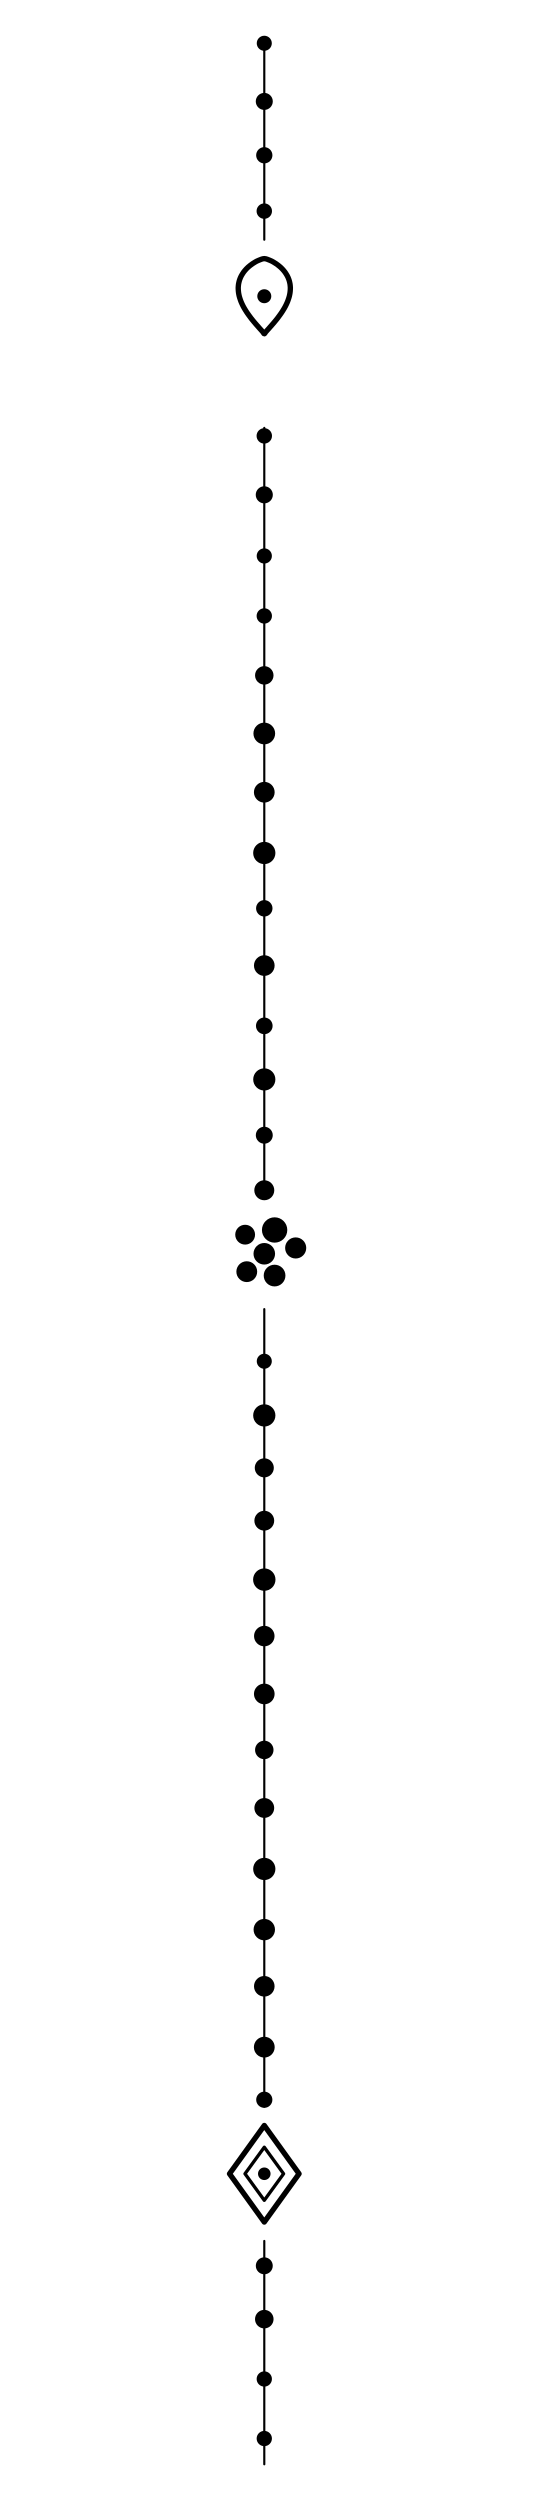
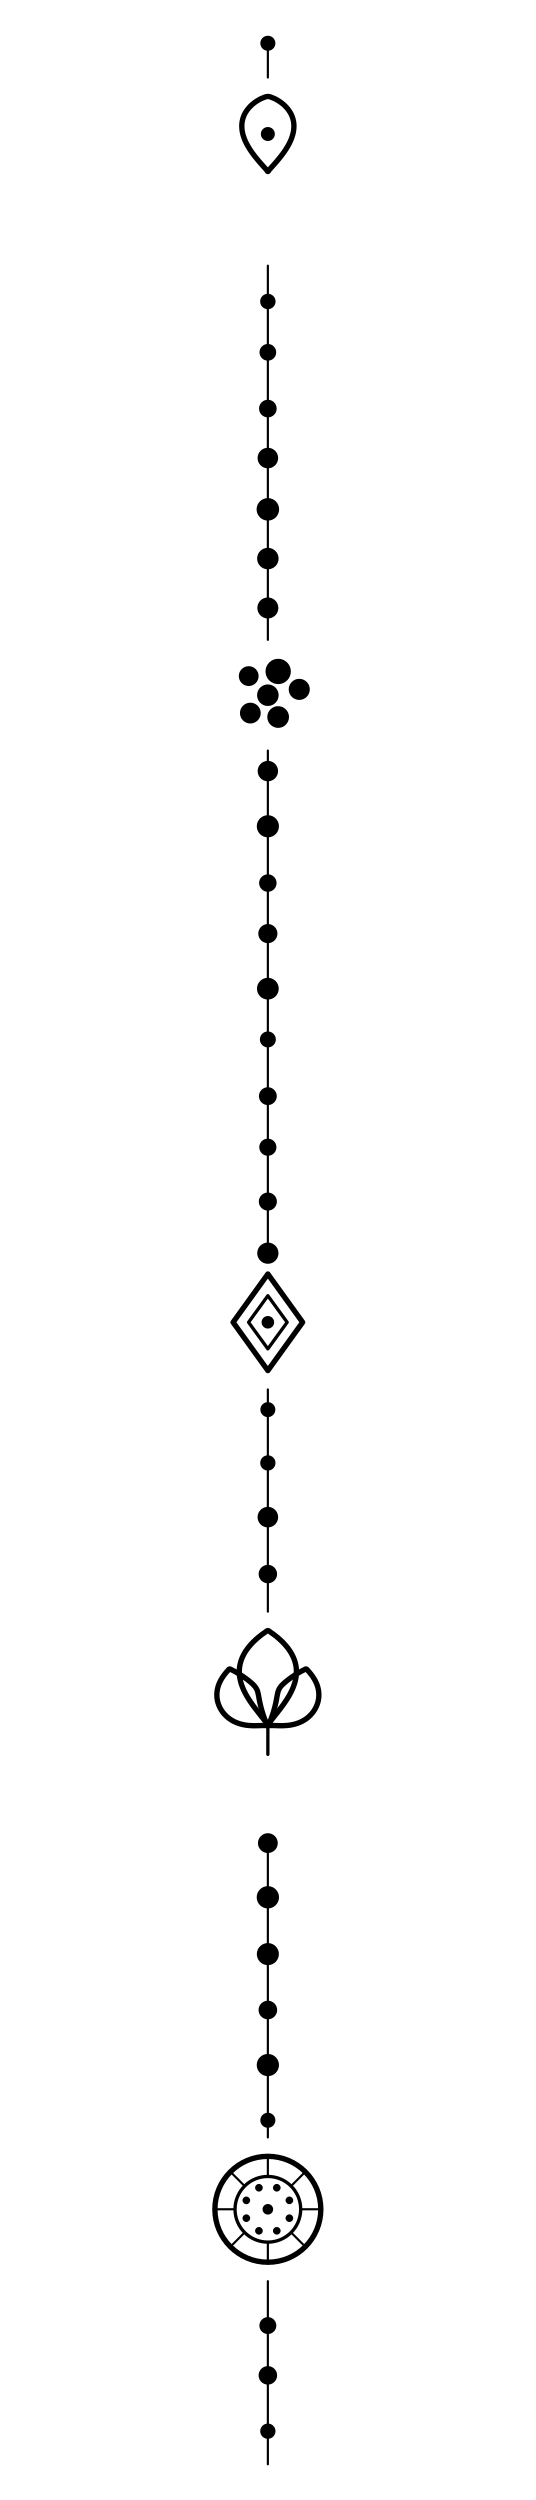
<svg xmlns="http://www.w3.org/2000/svg" viewBox="0 0 150 700" width="150" height="700">
-   <g transform="translate(74,-9.07) scale(1.0592)" fill="none" stroke="#000000" stroke-linecap="round" stroke-linejoin="round">
+   <g transform="translate(75,-9.07) scale(1.0592)" fill="none" stroke="#000000" stroke-linecap="round" stroke-linejoin="round">
    <g stroke-width="1.416">
-       <path d="M0,96.8 C0.12,96.8 0.23,96.5 0.36,96.35 C0.48,96.2 0.62,96.05 0.75,95.9 C0.89,95.75 1.02,95.6 1.16,95.45 C1.29,95.29 1.43,95.14 1.56,94.99 C1.69,94.84 1.83,94.69 1.96,94.54 C2.09,94.39 2.22,94.24 2.35,94.09 C2.48,93.94 2.61,93.79 2.73,93.64 C2.86,93.49 2.98,93.34 3.1,93.19 C3.22,93.04 3.34,92.89 3.46,92.74 C3.58,92.59 3.69,92.43 3.8,92.28 C3.92,92.13 4.03,91.98 4.13,91.83 C4.24,91.68 4.35,91.53 4.45,91.38 C4.55,91.23 4.65,91.08 4.75,90.93 C4.85,90.78 4.94,90.63 5.03,90.48 C5.12,90.33 5.21,90.18 5.3,90.03 C5.38,89.88 5.47,89.73 5.55,89.58 C5.63,89.42 5.7,89.27 5.78,89.12 C5.85,88.97 5.92,88.82 5.99,88.67 C6.05,88.52 6.12,88.37 6.18,88.22 C6.24,88.07 6.29,87.92 6.34,87.77 C6.4,87.62 6.45,87.47 6.49,87.32 C6.54,87.17 6.58,87.02 6.62,86.87 C6.66,86.72 6.69,86.56 6.72,86.41 C6.75,86.26 6.78,86.11 6.8,85.96 C6.82,85.81 6.84,85.66 6.85,85.51 C6.87,85.36 6.88,85.21 6.88,85.06 C6.89,84.91 6.89,84.76 6.89,84.61 C6.88,84.46 6.87,84.31 6.86,84.16 C6.85,84.01 6.83,83.86 6.81,83.7 C6.78,83.55 6.76,83.4 6.72,83.25 C6.69,83.1 6.65,82.95 6.61,82.8 C6.56,82.65 6.51,82.5 6.46,82.35 C6.4,82.2 6.34,82.05 6.28,81.9 C6.21,81.75 6.14,81.6 6.06,81.45 C5.98,81.3 5.89,81.15 5.79,81 C5.7,80.84 5.6,80.69 5.49,80.54 C5.38,80.39 5.27,80.24 5.14,80.09 C5.01,79.94 4.88,79.79 4.74,79.64 C4.59,79.49 4.44,79.34 4.28,79.19 C4.11,79.04 3.93,78.89 3.74,78.74 C3.55,78.59 3.35,78.44 3.13,78.29 C2.9,78.14 2.67,77.99 2.4,77.83 C2.13,77.68 1.89,77.53 1.49,77.38 C1.09,77.23 0.5,76.93 0,76.93 C-0.5,76.93 -1.09,77.23 -1.49,77.38 C-1.89,77.53 -2.13,77.68 -2.4,77.83 C-2.67,77.99 -2.9,78.14 -3.13,78.29 C-3.35,78.44 -3.55,78.59 -3.74,78.74 C-3.93,78.89 -4.11,79.04 -4.28,79.19 C-4.44,79.34 -4.59,79.49 -4.74,79.64 C-4.88,79.79 -5.01,79.94 -5.14,80.09 C-5.27,80.24 -5.38,80.39 -5.49,80.54 C-5.6,80.69 -5.7,80.84 -5.79,81 C-5.89,81.15 -5.98,81.3 -6.06,81.45 C-6.14,81.6 -6.21,81.75 -6.28,81.9 C-6.34,82.05 -6.4,82.2 -6.46,82.35 C-6.51,82.5 -6.56,82.65 -6.61,82.8 C-6.65,82.95 -6.69,83.1 -6.72,83.25 C-6.76,83.4 -6.78,83.55 -6.81,83.7 C-6.83,83.86 -6.85,84.01 -6.86,84.16 C-6.87,84.31 -6.88,84.46 -6.89,84.61 C-6.89,84.76 -6.89,84.91 -6.88,85.06 C-6.88,85.21 -6.87,85.36 -6.85,85.51 C-6.84,85.66 -6.82,85.81 -6.8,85.96 C-6.78,86.11 -6.75,86.26 -6.72,86.41 C-6.69,86.56 -6.66,86.72 -6.62,86.87 C-6.58,87.02 -6.54,87.17 -6.49,87.32 C-6.45,87.47 -6.4,87.62 -6.34,87.77 C-6.29,87.92 -6.24,88.07 -6.18,88.22 C-6.12,88.37 -6.05,88.52 -5.99,88.67 C-5.92,88.82 -5.85,88.97 -5.78,89.12 C-5.7,89.27 -5.63,89.42 -5.55,89.58 C-5.47,89.73 -5.38,89.88 -5.3,90.03 C-5.21,90.18 -5.12,90.33 -5.03,90.48 C-4.94,90.63 -4.85,90.78 -4.75,90.93 C-4.65,91.08 -4.55,91.23 -4.45,91.38 C-4.35,91.53 -4.24,91.68 -4.13,91.83 C-4.03,91.98 -3.92,92.13 -3.8,92.28 C-3.69,92.43 -3.58,92.59 -3.46,92.74 C-3.34,92.89 -3.22,93.04 -3.1,93.19 C-2.98,93.34 -2.86,93.49 -2.73,93.64 C-2.61,93.79 -2.48,93.94 -2.35,94.09 C-2.22,94.24 -2.09,94.39 -1.96,94.54 C-1.83,94.69 -1.69,94.84 -1.56,94.99 C-1.43,95.14 -1.29,95.29 -1.16,95.45 C-1.02,95.6 -0.89,95.75 -0.75,95.9 C-0.62,96.05 -0.48,96.2 -0.36,96.35 C-0.23,96.5 -0.12,96.8 0,96.8 Z" />
-       <path d="M0,570.44 L9.19,583.2 L0,595.96 L-9.19,583.2 Z" />
+       <path d="M0,53.92 C0.12,53.92 0.23,53.62 0.36,53.47 C0.48,53.32 0.62,53.17 0.75,53.02 C0.89,52.87 1.02,52.72 1.16,52.57 C1.29,52.42 1.43,52.27 1.56,52.12 C1.69,51.97 1.83,51.82 1.96,51.67 C2.09,51.52 2.22,51.37 2.35,51.22 C2.48,51.07 2.61,50.91 2.73,50.76 C2.86,50.61 2.98,50.46 3.1,50.31 C3.22,50.16 3.34,50.01 3.46,49.86 C3.58,49.71 3.69,49.56 3.8,49.41 C3.92,49.26 4.03,49.11 4.13,48.96 C4.24,48.81 4.35,48.66 4.45,48.51 C4.55,48.36 4.65,48.21 4.75,48.05 C4.85,47.9 4.94,47.75 5.03,47.6 C5.12,47.45 5.21,47.3 5.3,47.15 C5.38,47 5.47,46.85 5.55,46.7 C5.63,46.55 5.7,46.4 5.78,46.25 C5.85,46.1 5.92,45.95 5.99,45.8 C6.05,45.65 6.12,45.5 6.18,45.35 C6.24,45.19 6.29,45.04 6.34,44.89 C6.4,44.74 6.45,44.59 6.49,44.44 C6.54,44.29 6.58,44.14 6.62,43.99 C6.66,43.84 6.69,43.69 6.72,43.54 C6.75,43.39 6.78,43.24 6.8,43.09 C6.82,42.94 6.84,42.79 6.85,42.64 C6.87,42.49 6.88,42.33 6.88,42.18 C6.89,42.03 6.89,41.88 6.89,41.73 C6.88,41.58 6.87,41.43 6.86,41.28 C6.85,41.13 6.83,40.98 6.81,40.83 C6.78,40.68 6.76,40.53 6.72,40.38 C6.69,40.23 6.65,40.08 6.61,39.93 C6.56,39.78 6.51,39.63 6.46,39.48 C6.4,39.32 6.34,39.17 6.28,39.02 C6.21,38.87 6.14,38.72 6.06,38.57 C5.98,38.42 5.89,38.27 5.79,38.12 C5.7,37.97 5.6,37.82 5.49,37.67 C5.38,37.52 5.27,37.37 5.14,37.22 C5.01,37.07 4.88,36.92 4.74,36.77 C4.59,36.62 4.44,36.46 4.28,36.31 C4.11,36.16 3.93,36.01 3.74,35.86 C3.55,35.71 3.35,35.56 3.13,35.41 C2.9,35.26 2.67,35.11 2.4,34.96 C2.13,34.81 1.89,34.66 1.49,34.51 C1.09,34.36 0.5,34.06 0,34.06 C-0.5,34.06 -1.09,34.36 -1.49,34.51 C-1.89,34.66 -2.13,34.81 -2.4,34.96 C-2.67,35.11 -2.9,35.26 -3.13,35.41 C-3.35,35.56 -3.55,35.71 -3.74,35.86 C-3.93,36.01 -4.11,36.16 -4.28,36.31 C-4.44,36.46 -4.59,36.62 -4.74,36.77 C-4.88,36.92 -5.01,37.07 -5.14,37.22 C-5.27,37.37 -5.38,37.52 -5.49,37.67 C-5.6,37.82 -5.7,37.97 -5.79,38.12 C-5.89,38.27 -5.98,38.42 -6.06,38.57 C-6.14,38.72 -6.21,38.87 -6.28,39.02 C-6.34,39.17 -6.4,39.32 -6.46,39.48 C-6.51,39.63 -6.56,39.78 -6.61,39.93 C-6.65,40.08 -6.69,40.23 -6.72,40.38 C-6.76,40.53 -6.78,40.68 -6.81,40.83 C-6.83,40.98 -6.85,41.13 -6.86,41.28 C-6.87,41.43 -6.88,41.58 -6.89,41.73 C-6.89,41.88 -6.89,42.03 -6.88,42.18 C-6.88,42.33 -6.87,42.49 -6.85,42.64 C-6.84,42.79 -6.82,42.94 -6.8,43.09 C-6.78,43.24 -6.75,43.39 -6.72,43.54 C-6.69,43.69 -6.66,43.84 -6.62,43.99 C-6.58,44.14 -6.54,44.29 -6.49,44.44 C-6.45,44.59 -6.4,44.74 -6.34,44.89 C-6.29,45.04 -6.24,45.19 -6.18,45.35 C-6.12,45.5 -6.05,45.65 -5.99,45.8 C-5.92,45.95 -5.85,46.1 -5.78,46.25 C-5.7,46.4 -5.63,46.55 -5.55,46.7 C-5.47,46.85 -5.38,47 -5.3,47.15 C-5.21,47.3 -5.12,47.45 -5.03,47.6 C-4.94,47.75 -4.85,47.9 -4.75,48.05 C-4.65,48.21 -4.55,48.36 -4.45,48.51 C-4.35,48.66 -4.24,48.81 -4.13,48.96 C-4.03,49.11 -3.92,49.26 -3.8,49.41 C-3.69,49.56 -3.58,49.71 -3.46,49.86 C-3.34,50.01 -3.22,50.16 -3.1,50.31 C-2.98,50.46 -2.86,50.61 -2.73,50.76 C-2.61,50.91 -2.48,51.07 -2.35,51.22 C-2.22,51.37 -2.09,51.52 -1.96,51.67 C-1.83,51.82 -1.69,51.97 -1.56,52.12 C-1.43,52.27 -1.29,52.42 -1.16,52.57 C-1.02,52.72 -0.89,52.87 -0.75,53.02 C-0.62,53.17 -0.48,53.32 -0.36,53.47 C-0.23,53.62 -0.12,53.92 0,53.92 Z" />
+       <path d="M0,345.35 L9.19,358.11 L0,370.87 L-9.19,358.11 Z" />
+       <path d="M0,464.77 C0.03,464.72 -0.15,464.55 -0.22,464.43 C-0.29,464.31 -0.35,464.18 -0.41,464.05 C-0.47,463.92 -0.53,463.79 -0.58,463.65 C-0.64,463.52 -0.69,463.38 -0.75,463.24 C-0.8,463.1 -0.85,462.97 -0.9,462.83 C-0.96,462.69 -1,462.55 -1.05,462.41 C-1.1,462.27 -1.15,462.13 -1.19,462 C-1.24,461.86 -1.28,461.72 -1.33,461.58 C-1.37,461.45 -1.41,461.31 -1.45,461.18 C-1.5,461.04 -1.54,460.91 -1.57,460.78 C-1.61,460.64 -1.65,460.51 -1.68,460.38 C-1.72,460.25 -1.76,460.13 -1.79,460 C-1.82,459.87 -1.85,459.75 -1.88,459.63 C-1.91,459.5 -1.94,459.38 -1.97,459.26 C-2,459.14 -2.03,459.02 -2.05,458.91 C-2.08,458.79 -2.1,458.68 -2.13,458.57 C-2.15,458.46 -2.17,458.35 -2.19,458.24 C-2.22,458.13 -2.24,458.03 -2.26,457.93 C-2.28,457.82 -2.29,457.72 -2.31,457.63 C-2.33,457.53 -2.35,457.43 -2.36,457.34 C-2.38,457.24 -2.4,457.15 -2.41,457.06 C-2.43,456.97 -2.45,456.89 -2.46,456.8 C-2.48,456.72 -2.49,456.64 -2.51,456.55 C-2.53,456.47 -2.54,456.4 -2.56,456.32 C-2.57,456.24 -2.59,456.17 -2.61,456.09 C-2.63,456.02 -2.64,455.95 -2.66,455.88 C-2.68,455.81 -2.7,455.74 -2.72,455.68 C-2.75,455.61 -2.77,455.54 -2.79,455.48 C-2.81,455.42 -2.84,455.35 -2.87,455.29 C-2.89,455.23 -2.92,455.17 -2.95,455.11 C-2.98,455.05 -3.01,454.99 -3.05,454.93 C-3.08,454.87 -3.12,454.81 -3.16,454.75 C-3.19,454.69 -3.23,454.63 -3.28,454.57 C-3.32,454.52 -3.37,454.46 -3.41,454.4 C-3.46,454.34 -3.51,454.28 -3.56,454.22 C-3.62,454.16 -3.67,454.1 -3.73,454.04 C-3.79,453.98 -3.85,453.92 -3.91,453.85 C-3.98,453.79 -4.04,453.73 -4.11,453.66 C-4.18,453.6 -4.25,453.53 -4.33,453.46 C-4.4,453.4 -4.48,453.33 -4.56,453.26 C-4.64,453.19 -4.73,453.12 -4.82,453.05 C-4.9,452.98 -5,452.9 -5.09,452.83 C-5.18,452.75 -5.28,452.68 -5.38,452.6 C-5.48,452.52 -5.59,452.45 -5.69,452.37 C-5.8,452.29 -5.91,452.21 -6.03,452.12 C-6.14,452.04 -6.26,451.96 -6.38,451.87 C-6.5,451.79 -6.63,451.7 -6.75,451.62 C-6.88,451.53 -7.02,451.44 -7.15,451.36 C-7.29,451.27 -7.43,451.18 -7.57,451.09 C-7.72,451 -7.87,450.91 -8.02,450.82 C-8.17,450.73 -8.33,450.64 -8.49,450.55 C-8.66,450.46 -8.82,450.36 -9,450.27 C-9.17,450.18 -9.35,450.09 -9.53,450.01 C-9.72,449.92 -9.96,449.71 -10.13,449.75 C-10.31,449.78 -10.45,450.05 -10.6,450.2 C-10.74,450.36 -10.87,450.5 -11,450.65 C-11.13,450.8 -11.25,450.95 -11.37,451.1 C-11.48,451.25 -11.59,451.39 -11.7,451.54 C-11.81,451.69 -11.91,451.84 -12,451.99 C-12.1,452.13 -12.19,452.28 -12.28,452.43 C-12.37,452.58 -12.45,452.73 -12.53,452.88 C-12.6,453.02 -12.68,453.17 -12.74,453.32 C-12.81,453.47 -12.88,453.62 -12.94,453.77 C-12.99,453.92 -13.05,454.07 -13.1,454.23 C-13.15,454.38 -13.19,454.53 -13.23,454.68 C-13.27,454.83 -13.31,454.98 -13.34,455.14 C-13.37,455.29 -13.39,455.44 -13.41,455.59 C-13.44,455.75 -13.45,455.9 -13.46,456.05 C-13.47,456.21 -13.48,456.36 -13.48,456.52 C-13.49,456.67 -13.48,456.82 -13.47,456.97 C-13.47,457.13 -13.45,457.28 -13.44,457.43 C-13.42,457.59 -13.4,457.74 -13.37,457.89 C-13.34,458.04 -13.31,458.19 -13.28,458.34 C-13.24,458.49 -13.2,458.64 -13.15,458.79 C-13.11,458.94 -13.06,459.08 -13,459.23 C-12.95,459.37 -12.89,459.52 -12.82,459.66 C-12.76,459.8 -12.69,459.94 -12.62,460.08 C-12.55,460.22 -12.47,460.36 -12.39,460.49 C-12.31,460.62 -12.22,460.76 -12.13,460.89 C-12.05,461.02 -11.95,461.14 -11.86,461.27 C-11.76,461.39 -11.66,461.51 -11.55,461.63 C-11.45,461.75 -11.34,461.87 -11.23,461.98 C-11.12,462.09 -11.01,462.2 -10.89,462.31 C-10.77,462.42 -10.65,462.52 -10.53,462.62 C-10.41,462.72 -10.28,462.81 -10.16,462.91 C-10.03,463 -9.9,463.09 -9.77,463.17 C-9.63,463.26 -9.5,463.34 -9.36,463.42 C-9.23,463.49 -9.09,463.57 -8.95,463.64 C-8.81,463.71 -8.67,463.77 -8.52,463.84 C-8.38,463.9 -8.24,463.96 -8.09,464.02 C-7.94,464.07 -7.8,464.12 -7.65,464.17 C-7.5,464.22 -7.35,464.27 -7.2,464.31 C-7.05,464.35 -6.9,464.39 -6.75,464.42 C-6.6,464.46 -6.45,464.49 -6.3,464.52 C-6.14,464.55 -5.99,464.57 -5.84,464.6 C-5.69,464.62 -5.53,464.64 -5.38,464.66 C-5.23,464.67 -5.07,464.69 -4.92,464.7 C-4.76,464.71 -4.61,464.72 -4.46,464.73 C-4.3,464.74 -4.15,464.75 -4,464.75 C-3.84,464.75 -3.69,464.75 -3.53,464.76 C-3.38,464.76 -3.23,464.75 -3.07,464.75 C-2.92,464.75 -2.77,464.75 -2.62,464.74 C-2.46,464.74 -2.31,464.73 -2.16,464.73 C-2.01,464.72 -1.86,464.72 -1.71,464.71 C-1.56,464.71 -1.41,464.7 -1.26,464.7 C-1.11,464.7 -0.97,464.7 -0.82,464.7 C-0.68,464.7 -0.53,464.7 -0.4,464.71 C-0.26,464.72 -0.03,464.81 0,464.77 Z" />
+       <path d="M0,464.77 C0.08,464.77 0.14,464.46 0.23,464.3 C0.32,464.15 0.43,463.99 0.53,463.84 C0.64,463.68 0.75,463.53 0.87,463.37 C0.98,463.21 1.1,463.06 1.22,462.9 C1.34,462.75 1.46,462.59 1.58,462.44 C1.7,462.28 1.83,462.13 1.95,461.97 C2.07,461.82 2.19,461.66 2.32,461.51 C2.44,461.35 2.56,461.2 2.68,461.04 C2.8,460.88 2.92,460.73 3.04,460.57 C3.16,460.42 3.28,460.26 3.4,460.11 C3.52,459.95 3.63,459.8 3.75,459.64 C3.86,459.49 3.97,459.33 4.08,459.18 C4.2,459.02 4.3,458.86 4.41,458.71 C4.52,458.55 4.62,458.4 4.73,458.24 C4.83,458.09 4.93,457.93 5.03,457.78 C5.13,457.62 5.23,457.47 5.32,457.31 C5.42,457.16 5.51,457 5.6,456.85 C5.69,456.69 5.77,456.53 5.86,456.38 C5.94,456.22 6.02,456.07 6.1,455.91 C6.18,455.76 6.25,455.6 6.33,455.45 C6.4,455.29 6.47,455.14 6.54,454.98 C6.6,454.83 6.67,454.67 6.73,454.51 C6.79,454.36 6.85,454.2 6.9,454.05 C6.96,453.89 7.01,453.74 7.06,453.58 C7.1,453.43 7.15,453.27 7.19,453.12 C7.23,452.96 7.27,452.81 7.3,452.65 C7.34,452.5 7.37,452.34 7.4,452.18 C7.42,452.03 7.45,451.87 7.47,451.72 C7.49,451.56 7.51,451.41 7.52,451.25 C7.53,451.1 7.54,450.94 7.54,450.79 C7.55,450.63 7.55,450.48 7.55,450.32 C7.55,450.16 7.54,450.01 7.53,449.85 C7.52,449.7 7.51,449.54 7.49,449.39 C7.47,449.23 7.45,449.08 7.42,448.92 C7.39,448.77 7.36,448.61 7.33,448.46 C7.29,448.3 7.25,448.15 7.21,447.99 C7.17,447.83 7.12,447.68 7.07,447.52 C7.01,447.37 6.96,447.21 6.9,447.06 C6.84,446.9 6.77,446.75 6.7,446.59 C6.63,446.44 6.56,446.28 6.48,446.13 C6.4,445.97 6.32,445.81 6.23,445.66 C6.14,445.5 6.05,445.35 5.95,445.19 C5.85,445.04 5.75,444.88 5.64,444.73 C5.53,444.57 5.42,444.42 5.3,444.26 C5.18,444.11 5.06,443.95 4.93,443.8 C4.8,443.64 4.67,443.48 4.53,443.33 C4.4,443.17 4.25,443.02 4.1,442.86 C3.95,442.71 3.8,442.55 3.64,442.4 C3.48,442.24 3.31,442.09 3.14,441.93 C2.97,441.78 2.79,441.62 2.6,441.46 C2.42,441.31 2.23,441.15 2.03,441 C1.83,440.84 1.63,440.69 1.42,440.53 C1.2,440.38 0.99,440.22 0.75,440.07 C0.51,439.91 0.25,439.6 0,439.6 C-0.25,439.6 -0.51,439.91 -0.75,440.07 C-0.99,440.22 -1.2,440.38 -1.42,440.53 C-1.63,440.69 -1.83,440.84 -2.03,441 C-2.23,441.15 -2.42,441.31 -2.6,441.46 C-2.79,441.62 -2.97,441.78 -3.14,441.93 C-3.31,442.09 -3.48,442.24 -3.64,442.4 C-3.8,442.55 -3.95,442.71 -4.1,442.86 C-4.25,443.02 -4.4,443.17 -4.53,443.33 C-4.67,443.48 -4.8,443.64 -4.93,443.8 C-5.06,443.95 -5.18,444.11 -5.3,444.26 C-5.42,444.42 -5.53,444.57 -5.64,444.73 C-5.75,444.88 -5.85,445.04 -5.95,445.19 C-6.05,445.35 -6.14,445.5 -6.23,445.66 C-6.32,445.81 -6.4,445.97 -6.48,446.13 C-6.56,446.28 -6.63,446.44 -6.7,446.59 C-6.77,446.75 -6.84,446.9 -6.9,447.06 C-6.96,447.21 -7.01,447.37 -7.07,447.52 C-7.12,447.68 -7.17,447.83 -7.21,447.99 C-7.25,448.15 -7.29,448.3 -7.33,448.46 C-7.36,448.61 -7.39,448.77 -7.42,448.92 C-7.45,449.08 -7.47,449.23 -7.49,449.39 C-7.51,449.54 -7.52,449.7 -7.53,449.85 C-7.54,450.01 -7.55,450.16 -7.55,450.32 C-7.55,450.48 -7.55,450.63 -7.54,450.79 C-7.54,450.94 -7.53,451.1 -7.52,451.25 C-7.51,451.41 -7.49,451.56 -7.47,451.72 C-7.45,451.87 -7.42,452.03 -7.4,452.18 C-7.37,452.34 -7.34,452.5 -7.3,452.65 C-7.27,452.81 -7.23,452.96 -7.19,453.12 C-7.15,453.27 -7.1,453.43 -7.06,453.58 C-7.01,453.74 -6.96,453.89 -6.9,454.05 C-6.85,454.2 -6.79,454.36 -6.73,454.51 C-6.67,454.67 -6.6,454.83 -6.54,454.98 C-6.47,455.14 -6.4,455.29 -6.33,455.45 C-6.25,455.6 -6.18,455.76 -6.1,455.91 C-6.02,456.07 -5.94,456.22 -5.86,456.38 C-5.77,456.53 -5.69,456.69 -5.6,456.85 C-5.51,457 -5.42,457.16 -5.32,457.31 C-5.23,457.47 -5.13,457.62 -5.03,457.78 C-4.93,457.93 -4.83,458.09 -4.73,458.24 C-4.62,458.4 -4.52,458.55 -4.41,458.71 C-4.3,458.86 -4.2,459.02 -4.08,459.18 C-3.97,459.33 -3.86,459.49 -3.75,459.64 C-3.63,459.8 -3.52,459.95 -3.4,460.11 C-3.28,460.26 -3.16,460.42 -3.04,460.57 C-2.92,460.73 -2.8,460.88 -2.68,461.04 C-2.56,461.2 -2.44,461.35 -2.32,461.51 C-2.19,461.66 -2.07,461.82 -1.95,461.97 C-1.83,462.13 -1.7,462.28 -1.58,462.44 C-1.46,462.59 -1.34,462.75 -1.22,462.9 C-1.1,463.06 -0.98,463.21 -0.87,463.37 C-0.75,463.53 -0.64,463.68 -0.53,463.84 C-0.43,463.99 -0.32,464.15 -0.23,464.3 C-0.14,464.46 -0.08,464.77 0,464.77 Z" />
+       <path d="M0,464.77 C0.03,464.81 0.26,464.72 0.4,464.71 C0.53,464.7 0.68,464.7 0.82,464.7 C0.97,464.7 1.11,464.7 1.26,464.7 C1.41,464.7 1.56,464.71 1.71,464.71 C1.86,464.72 2.01,464.72 2.16,464.73 C2.31,464.73 2.46,464.74 2.62,464.74 C2.77,464.75 2.92,464.75 3.07,464.75 C3.23,464.75 3.38,464.76 3.53,464.76 C3.69,464.75 3.84,464.75 4,464.75 C4.15,464.75 4.3,464.74 4.46,464.73 C4.61,464.72 4.76,464.71 4.92,464.7 C5.07,464.69 5.23,464.67 5.38,464.66 C5.53,464.64 5.69,464.62 5.84,464.6 C5.99,464.57 6.14,464.55 6.3,464.52 C6.45,464.49 6.6,464.46 6.75,464.42 C6.9,464.39 7.05,464.35 7.2,464.31 C7.35,464.27 7.5,464.22 7.65,464.17 C7.8,464.12 7.94,464.07 8.09,464.02 C8.24,463.96 8.38,463.9 8.52,463.84 C8.67,463.77 8.81,463.71 8.95,463.64 C9.09,463.57 9.23,463.49 9.36,463.42 C9.5,463.34 9.63,463.26 9.77,463.17 C9.9,463.09 10.03,463 10.16,462.91 C10.28,462.81 10.41,462.72 10.53,462.62 C10.65,462.52 10.77,462.42 10.89,462.31 C11.01,462.2 11.12,462.09 11.23,461.98 C11.34,461.87 11.45,461.75 11.55,461.63 C11.66,461.51 11.76,461.39 11.86,461.27 C11.95,461.14 12.05,461.02 12.13,460.89 C12.22,460.76 12.31,460.62 12.39,460.49 C12.47,460.36 12.55,460.22 12.62,460.08 C12.69,459.94 12.76,459.8 12.82,459.66 C12.89,459.52 12.95,459.37 13,459.23 C13.06,459.08 13.11,458.94 13.15,458.79 C13.2,458.64 13.24,458.49 13.28,458.34 C13.31,458.19 13.34,458.04 13.37,457.89 C13.4,457.74 13.42,457.59 13.44,457.43 C13.45,457.28 13.47,457.13 13.47,456.97 C13.48,456.82 13.49,456.67 13.48,456.52 C13.48,456.36 13.47,456.21 13.46,456.05 C13.45,455.9 13.44,455.75 13.41,455.59 C13.39,455.44 13.37,455.29 13.34,455.14 C13.31,454.98 13.27,454.83 13.23,454.68 C13.19,454.53 13.15,454.38 13.1,454.23 C13.05,454.07 12.99,453.92 12.94,453.77 C12.88,453.62 12.81,453.47 12.74,453.32 C12.68,453.17 12.6,453.02 12.53,452.88 C12.45,452.73 12.37,452.58 12.28,452.43 C12.19,452.28 12.1,452.13 12,451.99 C11.91,451.84 11.81,451.69 11.7,451.54 C11.59,451.39 11.48,451.25 11.37,451.1 C11.25,450.95 11.13,450.8 11,450.65 C10.87,450.5 10.74,450.36 10.6,450.2 C10.45,450.05 10.31,449.78 10.13,449.75 C9.96,449.71 9.72,449.92 9.53,450.01 C9.35,450.09 9.17,450.18 9,450.27 C8.82,450.36 8.66,450.46 8.49,450.55 C8.33,450.64 8.17,450.73 8.02,450.82 C7.87,450.91 7.72,451 7.57,451.09 C7.43,451.18 7.29,451.27 7.15,451.36 C7.02,451.44 6.88,451.53 6.75,451.62 C6.63,451.7 6.5,451.79 6.38,451.87 C6.26,451.96 6.14,452.04 6.03,452.12 C5.91,452.21 5.8,452.29 5.69,452.37 C5.59,452.45 5.48,452.52 5.38,452.6 C5.28,452.68 5.18,452.75 5.09,452.83 C5,452.9 4.9,452.98 4.82,453.05 C4.73,453.12 4.64,453.19 4.56,453.26 C4.48,453.33 4.4,453.4 4.33,453.46 C4.25,453.53 4.18,453.6 4.11,453.66 C4.04,453.73 3.98,453.79 3.91,453.85 C3.85,453.92 3.79,453.98 3.73,454.04 C3.67,454.1 3.62,454.16 3.56,454.22 C3.51,454.28 3.46,454.34 3.41,454.4 C3.37,454.46 3.32,454.52 3.28,454.57 C3.23,454.63 3.19,454.69 3.16,454.75 C3.12,454.81 3.08,454.87 3.05,454.93 C3.01,454.99 2.98,455.05 2.95,455.11 C2.92,455.17 2.89,455.23 2.87,455.29 C2.84,455.35 2.81,455.42 2.79,455.48 C2.77,455.54 2.75,455.61 2.72,455.68 C2.7,455.74 2.68,455.81 2.66,455.88 C2.64,455.95 2.63,456.02 2.61,456.09 C2.59,456.17 2.57,456.24 2.56,456.32 C2.54,456.4 2.53,456.47 2.51,456.55 C2.49,456.64 2.48,456.72 2.46,456.8 C2.45,456.89 2.43,456.97 2.41,457.06 C2.4,457.15 2.38,457.24 2.36,457.34 C2.35,457.43 2.33,457.53 2.31,457.63 C2.29,457.72 2.28,457.82 2.26,457.93 C2.24,458.03 2.22,458.13 2.19,458.24 C2.17,458.35 2.15,458.46 2.13,458.57 C2.1,458.68 2.08,458.79 2.05,458.91 C2.03,459.02 2,459.14 1.97,459.26 C1.94,459.38 1.91,459.5 1.88,459.63 C1.85,459.75 1.82,459.87 1.79,460 C1.76,460.13 1.72,460.25 1.68,460.38 C1.65,460.51 1.61,460.64 1.57,460.78 C1.54,460.91 1.5,461.04 1.45,461.18 C1.41,461.31 1.37,461.45 1.33,461.58 C1.28,461.72 1.24,461.86 1.19,462 C1.15,462.13 1.1,462.27 1.05,462.41 C1,462.55 0.96,462.69 0.9,462.83 C0.85,462.97 0.8,463.1 0.75,463.24 C0.69,463.38 0.64,463.52 0.58,463.65 C0.53,463.79 0.47,463.92 0.41,464.05 C0.35,464.18 0.29,464.31 0.22,464.43 C0.15,464.55 -0.03,464.72 0,464.77 Z" />
+       <circle cx="0" cy="592.59" r="14" />
    </g>
    <g stroke-width="0.878">
-       <path d="M0,576.18 L5.1,583.2 L0,590.22 L-5.1,583.2 Z" />
+       <path d="M0,351.09 L5.1,358.11 L0,365.13 L-5.1,358.11 Z" />
+       <path d="M0,464.77 L0,472.33" />
+       <circle cx="0" cy="592.59" r="8.68" />
    </g>
    <g stroke-width="0.567">
-       <path d="M0,20 L0,71.93" />
-       <path d="M0,121.67 L0,325.37" />
-       <path d="M0,354.63 L0,565.44" />
-       <path d="M0,600.96 L0,660" />
+       <path d="M8.68,592.59 L13.44,592.59" />
+       <path d="M6.14,598.72 L9.5,602.09" />
+       <path d="M0,601.27 L0,606.03" />
+       <path d="M-6.14,598.72 L-9.5,602.09" />
+       <path d="M-8.68,592.59 L-13.44,592.59" />
+       <path d="M-6.14,586.45 L-9.5,583.08" />
+       <path d="M0,583.91 L0,579.15" />
+       <path d="M6.14,586.45 L9.5,583.08" />
+       <path d="M0,20 L0,29.06" />
+       <path d="M0,78.79 L0,177.71" />
+       <path d="M0,206.98 L0,340.35" />
+       <path d="M0,375.87 L0,434.6" />
+       <path d="M0,494.94 L0,573.59" />
+       <path d="M0,611.59 L0,660" />
    </g>
    <g fill="#000000" stroke="none">
-       <circle cx="0" cy="86.87" r="1.85" />
-       <circle cx="8.3" cy="338.46" r="2.79" />
-       <circle cx="2.72" cy="345.76" r="2.87" />
-       <circle cx="-4.63" cy="344.73" r="2.75" />
-       <circle cx="-5.06" cy="334.95" r="2.62" />
-       <circle cx="2.73" cy="333.71" r="3.35" />
-       <circle cx="0" cy="340" r="2.85" />
-       <circle cx="0" cy="583.2" r="1.66" />
+       <circle cx="0" cy="43.99" r="1.85" />
+       <circle cx="8.3" cy="190.8" r="2.79" />
+       <circle cx="2.72" cy="198.11" r="2.87" />
+       <circle cx="-4.63" cy="197.07" r="2.75" />
+       <circle cx="-5.06" cy="187.29" r="2.62" />
+       <circle cx="2.73" cy="186.06" r="3.35" />
+       <circle cx="0" cy="192.34" r="2.85" />
+       <circle cx="0" cy="358.11" r="1.66" />
+       <circle cx="5.69" cy="594.94" r="1.01" />
+       <circle cx="2.36" cy="598.28" r="1.01" />
+       <circle cx="-2.36" cy="598.28" r="1.01" />
+       <circle cx="-5.69" cy="594.94" r="1.01" />
+       <circle cx="-5.69" cy="590.23" r="1.01" />
+       <circle cx="-2.36" cy="586.9" r="1.01" />
+       <circle cx="2.36" cy="586.9" r="1.01" />
+       <circle cx="5.69" cy="590.23" r="1.01" />
+       <circle cx="0" cy="592.59" r="1.4" />
      <circle cx="0" cy="20" r="1.99" />
-       <circle cx="0" cy="35.37" r="2.25" />
-       <circle cx="0" cy="49.61" r="2.15" />
-       <circle cx="0" cy="64.37" r="2.04" />
-       <circle cx="0" cy="123.79" r="2.04" />
-       <circle cx="0" cy="139.37" r="2.26" />
-       <circle cx="0" cy="155.53" r="2.01" />
-       <circle cx="0" cy="171.39" r="2.03" />
-       <circle cx="0" cy="187.1" r="2.44" />
-       <circle cx="0" cy="202.46" r="2.87" />
-       <circle cx="0" cy="217.99" r="2.74" />
-       <circle cx="0" cy="234.05" r="2.94" />
-       <circle cx="0" cy="248.68" r="2.17" />
-       <circle cx="0" cy="263.81" r="2.73" />
-       <circle cx="0" cy="279.75" r="2.2" />
-       <circle cx="0" cy="293.91" r="2.93" />
-       <circle cx="0" cy="308.66" r="2.24" />
-       <circle cx="0" cy="323.21" r="2.64" />
-       <circle cx="0" cy="368.41" r="1.99" />
-       <circle cx="0" cy="382.73" r="2.94" />
-       <circle cx="0" cy="396.59" r="2.52" />
-       <circle cx="0" cy="410.56" r="2.62" />
-       <circle cx="0" cy="426.13" r="2.96" />
-       <circle cx="0" cy="441.06" r="2.71" />
-       <circle cx="0" cy="456.36" r="2.73" />
-       <circle cx="0" cy="471.16" r="2.44" />
-       <circle cx="0" cy="486.5" r="2.62" />
-       <circle cx="0" cy="502.62" r="2.94" />
-       <circle cx="0" cy="518.66" r="2.83" />
-       <circle cx="0" cy="533.64" r="2.72" />
-       <circle cx="0" cy="549.73" r="2.75" />
-       <circle cx="0" cy="563.63" r="2.14" />
-       <circle cx="0" cy="607.53" r="2.24" />
-       <circle cx="0" cy="621.63" r="2.45" />
-       <circle cx="0" cy="637.45" r="2.02" />
-       <circle cx="0" cy="653.19" r="2.02" />
+       <circle cx="0" cy="88.26" r="2.04" />
+       <circle cx="0" cy="101.7" r="2.21" />
+       <circle cx="0" cy="116.57" r="2.33" />
+       <circle cx="0" cy="129.65" r="2.72" />
+       <circle cx="0" cy="143.21" r="2.98" />
+       <circle cx="0" cy="156.22" r="2.84" />
+       <circle cx="0" cy="169.28" r="2.78" />
+       <circle cx="0" cy="212.4" r="2.7" />
+       <circle cx="0" cy="226.99" r="2.93" />
+       <circle cx="0" cy="242" r="2.31" />
+       <circle cx="0" cy="255.36" r="2.53" />
+       <circle cx="0" cy="269.92" r="2.88" />
+       <circle cx="0" cy="283.34" r="2.11" />
+       <circle cx="0" cy="298.33" r="2.36" />
+       <circle cx="0" cy="311.83" r="2.27" />
+       <circle cx="0" cy="326.2" r="2.39" />
+       <circle cx="0" cy="339.84" r="2.81" />
+       <circle cx="0" cy="381.2" r="1.98" />
+       <circle cx="0" cy="395.29" r="2.02" />
+       <circle cx="0" cy="409.62" r="2.72" />
+       <circle cx="0" cy="424.67" r="2.44" />
+       <circle cx="0" cy="495.79" r="2.62" />
+       <circle cx="0" cy="510.11" r="2.95" />
+       <circle cx="0" cy="525.13" r="2.92" />
+       <circle cx="0" cy="539.91" r="2.46" />
+       <circle cx="0" cy="554.46" r="2.94" />
+       <circle cx="0" cy="569.06" r="1.99" />
+       <circle cx="0" cy="623.33" r="2.24" />
+       <circle cx="0" cy="636.49" r="2.45" />
+       <circle cx="0" cy="651.25" r="2.02" />
    </g>
  </g>
</svg>
